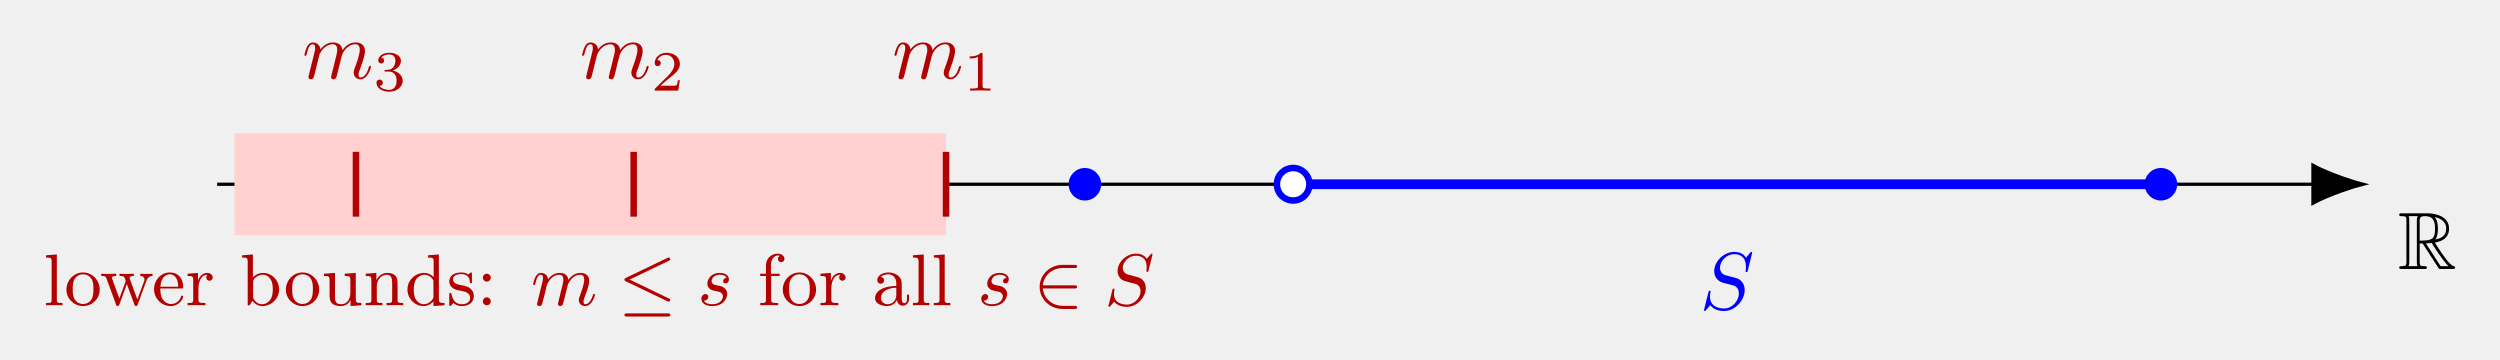
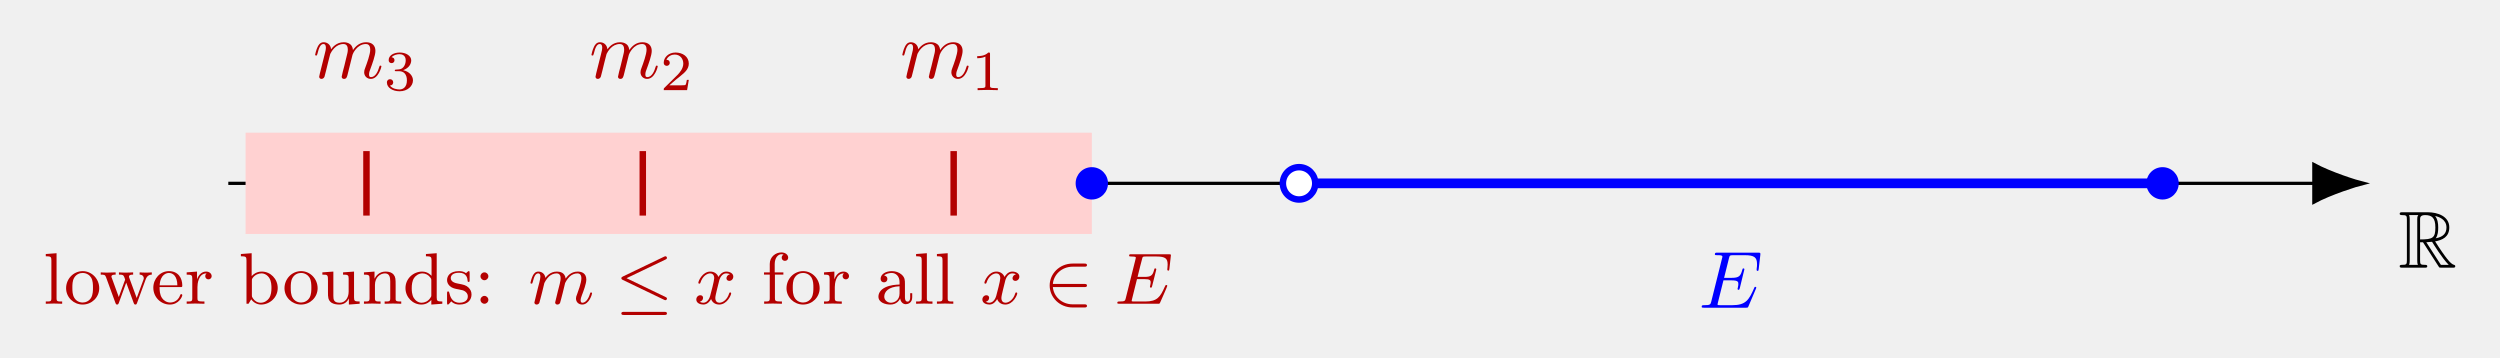
- <svg xmlns="http://www.w3.org/2000/svg" version="1.1" viewBox="0 -44.07 306.249 44.07">
+ <svg xmlns="http://www.w3.org/2000/svg" version="1.1" viewBox="0 -44.07 307.756 44.07">
  <g id="page1">
    <g transform="matrix(1 0 0 -1 0 0)">
-       <path d="M26.598 21.5H283.336" stroke="#000" fill="none" stroke-width=".399" stroke-miterlimit="10" />
-       <path d="M289.398 21.5C288.656 21.68 285.379 22.699 283.336 23.813V19.188C285.379 20.301 288.656 21.32 289.398 21.5Z" />
-       <path d="M289.398 21.5C288.656 21.68 285.379 22.699 283.336 23.813V19.188C285.379 20.301 288.656 21.32 289.398 21.5Z" stroke="#000" fill="none" stroke-width=".399" stroke-miterlimit="10" />
-       <path d="M296.411 14.245H296.769L298.264 11.934C298.363 11.775 298.602 11.386 298.712 11.237C298.781 11.117 298.811 11.117 299.04 11.117H300.415C300.594 11.117 300.744 11.117 300.744 11.296C300.744 11.376 300.684 11.446 300.594 11.466C300.226 11.545 299.738 12.203 299.499 12.522C299.429 12.621 298.931 13.279 298.264 14.355C299.15 14.514 300.007 14.892 300.007 16.078C300.007 17.462 298.542 17.94 297.367 17.94H294.239C294.06 17.94 293.9 17.94 293.9 17.761C293.9 17.592 294.09 17.592 294.169 17.592C294.737 17.592 294.787 17.522 294.787 17.024V12.034C294.787 11.535 294.737 11.466 294.169 11.466C294.09 11.466 293.9 11.466 293.9 11.296C293.9 11.117 294.06 11.117 294.239 11.117H296.969C297.148 11.117 297.297 11.117 297.297 11.296C297.297 11.466 297.128 11.466 297.018 11.466C296.45 11.466 296.411 11.545 296.411 12.034V14.245ZM298.333 14.733C298.612 15.101 298.642 15.63 298.642 16.068C298.642 16.546 298.582 17.074 298.264 17.482C298.672 17.393 299.658 17.084 299.658 16.078C299.658 15.43 299.359 14.922 298.333 14.733ZM296.411 17.054C296.411 17.263 296.411 17.592 297.028 17.592C297.875 17.592 298.293 17.243 298.293 16.068C298.293 14.783 297.984 14.594 296.411 14.594V17.054ZM295.056 11.466C295.136 11.645 295.136 11.924 295.136 12.014V17.044C295.136 17.144 295.136 17.413 295.056 17.592H296.191C296.062 17.432 296.062 17.233 296.062 17.084V12.014C296.062 11.914 296.062 11.645 296.142 11.466H295.056ZM297.178 14.245C297.247 14.255 297.287 14.265 297.367 14.265C297.516 14.265 297.735 14.285 297.885 14.305C298.034 14.065 299.11 12.292 299.937 11.466H298.971L297.178 14.245Z" />
-       <path d="M28.727 15.266V27.734H115.891V15.266Z" fill="#ffd1d1" />
-       <path d="M158.41 21.5H264.711" stroke="#00f" fill="none" stroke-width="1.196" stroke-miterlimit="10" />
-       <path d="M160.402 21.5C160.402 22.602 159.512 23.492 158.41 23.492S156.418 22.602 156.418 21.5S157.309 19.508 158.41 19.508S160.402 20.398 160.402 21.5Z" fill="#fff" />
-       <path d="M160.402 21.5C160.402 22.602 159.512 23.492 158.41 23.492S156.418 22.602 156.418 21.5S157.309 19.508 158.41 19.508S160.402 20.398 160.402 21.5Z" stroke="#00f" fill="none" stroke-width=".797" stroke-miterlimit="10" />
-       <path d="M266.703 21.5C266.703 22.602 265.809 23.492 264.711 23.492C263.609 23.492 262.719 22.602 262.719 21.5S263.609 19.508 264.711 19.508C265.809 19.508 266.703 20.398 266.703 21.5Z" fill="#00f" />
-       <path d="M134.891 21.5C134.891 22.602 134 23.492 132.898 23.492S130.906 22.602 130.906 21.5S131.797 19.508 132.898 19.508S134.891 20.398 134.891 21.5Z" fill="#00f" />
-       <path d="M214.643 13.114C214.643 13.144 214.623 13.214 214.533 13.214C214.484 13.214 214.474 13.204 214.354 13.064L213.876 12.496C213.617 12.965 213.099 13.214 212.451 13.214C211.186 13.214 209.991 12.068 209.991 10.863C209.991 10.056 210.519 9.598 211.027 9.448L212.093 9.169C212.461 9.08 213.009 8.93 213.009 8.114C213.009 7.217 212.192 6.281 211.216 6.281C210.579 6.281 209.473 6.5 209.473 7.735C209.473 7.974 209.523 8.213 209.533 8.273C209.543 8.313 209.553 8.323 209.553 8.343C209.553 8.442 209.483 8.452 209.433 8.452S209.364 8.442 209.334 8.412C209.294 8.373 208.736 6.101 208.736 6.071C208.736 6.012 208.786 5.972 208.846 5.972C208.896 5.972 208.905 5.982 209.025 6.121L209.513 6.689C209.941 6.111 210.619 5.972 211.196 5.972C212.551 5.972 213.726 7.297 213.726 8.532C213.726 9.219 213.388 9.558 213.238 9.697C213.009 9.926 212.86 9.966 211.973 10.195C211.754 10.255 211.396 10.355 211.306 10.375C211.037 10.464 210.698 10.753 210.698 11.281C210.698 12.088 211.495 12.935 212.441 12.935C213.268 12.935 213.876 12.506 213.876 11.391C213.876 11.072 213.836 10.893 213.836 10.833C213.836 10.823 213.836 10.733 213.956 10.733C214.055 10.733 214.065 10.763 214.105 10.933L214.643 13.114Z" fill="#00f" />
-       <path d="M115.891 25.469V17.531" stroke="#b30000" fill="none" stroke-width=".797" stroke-miterlimit="10" />
-       <path d="M110.159 35.055C110.129 34.905 110.069 34.676 110.069 34.626C110.069 34.447 110.208 34.357 110.358 34.357C110.477 34.357 110.657 34.437 110.726 34.636C110.736 34.656 110.856 35.125 110.916 35.374L111.135 36.27C111.194 36.489 111.254 36.708 111.304 36.937C111.344 37.107 111.424 37.396 111.434 37.435C111.583 37.744 112.111 38.651 113.057 38.651C113.505 38.651 113.595 38.282 113.595 37.954C113.595 37.705 113.525 37.425 113.446 37.127L113.167 35.971L112.968 35.214C112.928 35.015 112.838 34.676 112.838 34.626C112.838 34.447 112.978 34.357 113.127 34.357C113.436 34.357 113.496 34.606 113.575 34.925C113.715 35.483 114.083 36.937 114.173 37.326C114.203 37.455 114.731 38.651 115.817 38.651C116.245 38.651 116.354 38.312 116.354 37.954C116.354 37.386 115.936 36.25 115.737 35.722C115.647 35.483 115.607 35.374 115.607 35.174C115.607 34.706 115.956 34.357 116.424 34.357C117.36 34.357 117.729 35.812 117.729 35.891C117.729 35.991 117.639 35.991 117.609 35.991C117.51 35.991 117.51 35.961 117.46 35.812C117.311 35.284 116.992 34.577 116.444 34.577C116.275 34.577 116.205 34.676 116.205 34.905C116.205 35.154 116.295 35.393 116.384 35.613C116.574 36.13 116.992 37.236 116.992 37.804C116.992 38.451 116.594 38.87 115.846 38.87S114.591 38.432 114.223 37.904C114.213 38.033 114.183 38.372 113.904 38.611C113.655 38.82 113.336 38.87 113.087 38.87C112.191 38.87 111.703 38.232 111.533 38.003C111.484 38.571 111.065 38.87 110.617 38.87C110.159 38.87 109.969 38.481 109.88 38.302C109.7 37.954 109.571 37.366 109.571 37.336C109.571 37.236 109.67 37.236 109.69 37.236C109.79 37.236 109.8 37.246 109.86 37.465C110.029 38.173 110.228 38.651 110.587 38.651C110.746 38.651 110.896 38.571 110.896 38.193C110.896 37.983 110.866 37.874 110.736 37.356L110.159 35.055Z" fill="#b30000" />
-       <path d="M120.366 37.409C120.366 37.597 120.352 37.604 120.156 37.604C119.71 37.165 119.075 37.158 118.789 37.158V36.907C118.957 36.907 119.417 36.907 119.801 37.102V33.545C119.801 33.315 119.801 33.224 119.103 33.224H118.838V32.973C118.964 32.98 119.821 33.001 120.08 33.001C120.296 33.001 121.175 32.98 121.328 32.973V33.224H121.063C120.366 33.224 120.366 33.315 120.366 33.545V37.409Z" fill="#b30000" />
-       <path d="M77.625 25.469V17.531" stroke="#b30000" fill="none" stroke-width=".797" stroke-miterlimit="10" />
-       <path d="M71.891 35.055C71.861 34.905 71.801 34.676 71.801 34.626C71.801 34.447 71.94 34.357 72.09 34.357C72.209 34.357 72.389 34.437 72.458 34.636C72.468 34.656 72.588 35.125 72.648 35.374L72.867 36.27C72.927 36.489 72.986 36.708 73.036 36.937C73.076 37.107 73.156 37.396 73.166 37.435C73.315 37.744 73.843 38.651 74.789 38.651C75.237 38.651 75.327 38.282 75.327 37.954C75.327 37.705 75.257 37.425 75.178 37.127L74.899 35.971L74.7 35.214C74.66 35.015 74.57 34.676 74.57 34.626C74.57 34.447 74.71 34.357 74.859 34.357C75.168 34.357 75.228 34.606 75.307 34.925C75.447 35.483 75.815 36.937 75.905 37.326C75.935 37.455 76.463 38.651 77.549 38.651C77.977 38.651 78.087 38.312 78.087 37.954C78.087 37.386 77.668 36.25 77.469 35.722C77.379 35.483 77.339 35.374 77.339 35.174C77.339 34.706 77.688 34.357 78.156 34.357C79.092 34.357 79.461 35.812 79.461 35.891C79.461 35.991 79.372 35.991 79.342 35.991C79.242 35.991 79.242 35.961 79.192 35.812C79.043 35.284 78.724 34.577 78.176 34.577C78.007 34.577 77.937 34.676 77.937 34.905C77.937 35.154 78.027 35.393 78.117 35.613C78.306 36.13 78.724 37.236 78.724 37.804C78.724 38.451 78.326 38.87 77.578 38.87S76.323 38.432 75.955 37.904C75.945 38.033 75.915 38.372 75.636 38.611C75.387 38.82 75.068 38.87 74.819 38.87C73.923 38.87 73.435 38.232 73.265 38.003C73.216 38.571 72.797 38.87 72.349 38.87C71.891 38.87 71.701 38.481 71.612 38.302C71.432 37.954 71.303 37.366 71.303 37.336C71.303 37.236 71.402 37.236 71.422 37.236C71.522 37.236 71.532 37.246 71.592 37.465C71.761 38.173 71.96 38.651 72.319 38.651C72.478 38.651 72.628 38.571 72.628 38.193C72.628 37.983 72.598 37.874 72.468 37.356L71.891 35.055Z" fill="#b30000" />
-       <path d="M83.284 34.242H83.047C83.026 34.089 82.957 33.677 82.866 33.608C82.81 33.566 82.273 33.566 82.175 33.566H80.892C81.624 34.215 81.869 34.41 82.287 34.738C82.803 35.149 83.284 35.582 83.284 36.244C83.284 37.088 82.545 37.604 81.652 37.604C80.787 37.604 80.201 36.998 80.201 36.356C80.201 36 80.501 35.965 80.571 35.965C80.739 35.965 80.941 36.084 80.941 36.335C80.941 36.46 80.892 36.705 80.529 36.705C80.745 37.2 81.22 37.353 81.548 37.353C82.245 37.353 82.608 36.809 82.608 36.244C82.608 35.637 82.175 35.156 81.952 34.905L80.271 33.245C80.201 33.182 80.201 33.168 80.201 32.973H83.075L83.284 34.242Z" fill="#b30000" />
-       <path d="M43.605 25.469V17.531" stroke="#b30000" fill="none" stroke-width=".797" stroke-miterlimit="10" />
-       <path d="M37.876 35.055C37.846 34.905 37.786 34.676 37.786 34.626C37.786 34.447 37.925 34.357 38.075 34.357C38.194 34.357 38.374 34.437 38.443 34.636C38.453 34.656 38.573 35.125 38.633 35.374L38.852 36.27C38.912 36.489 38.971 36.708 39.021 36.937C39.061 37.107 39.141 37.396 39.151 37.435C39.3 37.744 39.828 38.651 40.774 38.651C41.222 38.651 41.312 38.282 41.312 37.954C41.312 37.705 41.242 37.425 41.163 37.127L40.884 35.971L40.685 35.214C40.645 35.015 40.555 34.676 40.555 34.626C40.555 34.447 40.695 34.357 40.844 34.357C41.153 34.357 41.213 34.606 41.292 34.925C41.432 35.483 41.8 36.937 41.89 37.326C41.92 37.455 42.448 38.651 43.534 38.651C43.962 38.651 44.072 38.312 44.072 37.954C44.072 37.386 43.653 36.25 43.454 35.722C43.364 35.483 43.324 35.374 43.324 35.174C43.324 34.706 43.673 34.357 44.141 34.357C45.077 34.357 45.446 35.812 45.446 35.891C45.446 35.991 45.357 35.991 45.327 35.991C45.227 35.991 45.227 35.961 45.177 35.812C45.028 35.284 44.709 34.577 44.161 34.577C43.992 34.577 43.922 34.676 43.922 34.905C43.922 35.154 44.012 35.393 44.102 35.613C44.291 36.13 44.709 37.236 44.709 37.804C44.709 38.451 44.311 38.87 43.563 38.87S42.308 38.432 41.94 37.904C41.93 38.033 41.9 38.372 41.621 38.611C41.372 38.82 41.053 38.87 40.804 38.87C39.908 38.87 39.42 38.232 39.25 38.003C39.201 38.571 38.782 38.87 38.334 38.87C37.876 38.87 37.686 38.481 37.597 38.302C37.417 37.954 37.288 37.366 37.288 37.336C37.288 37.236 37.387 37.236 37.407 37.236C37.507 37.236 37.517 37.246 37.577 37.465C37.746 38.173 37.945 38.651 38.304 38.651C38.463 38.651 38.613 38.571 38.613 38.193C38.613 37.983 38.583 37.874 38.453 37.356L37.876 35.055Z" fill="#b30000" />
-       <path d="M47.65 35.303C48.194 35.303 48.585 34.926 48.585 34.18C48.585 33.315 48.083 33.057 47.678 33.057C47.399 33.057 46.785 33.133 46.492 33.545C46.82 33.559 46.897 33.789 46.897 33.935C46.897 34.159 46.729 34.319 46.513 34.319C46.318 34.319 46.123 34.2 46.123 33.915C46.123 33.259 46.848 32.834 47.692 32.834C48.662 32.834 49.331 33.482 49.331 34.18C49.331 34.724 48.885 35.268 48.118 35.428C48.85 35.693 49.115 36.216 49.115 36.642C49.115 37.193 48.48 37.604 47.706 37.604S46.339 37.228 46.339 36.67C46.339 36.433 46.492 36.3 46.702 36.3C46.918 36.3 47.057 36.46 47.057 36.656C47.057 36.858 46.918 37.005 46.702 37.019C46.946 37.325 47.427 37.402 47.685 37.402C47.999 37.402 48.439 37.249 48.439 36.642C48.439 36.349 48.341 36.028 48.159 35.812C47.929 35.547 47.734 35.533 47.385 35.512C47.211 35.498 47.197 35.498 47.162 35.491C47.148 35.491 47.092 35.477 47.092 35.4C47.092 35.303 47.155 35.303 47.274 35.303H47.65Z" fill="#b30000" />
+       <path d="M28.105 21.5H284.84" stroke="#000" fill="none" stroke-width=".399" stroke-miterlimit="10" />
+       <path d="M290.906 21.5C290.16 21.68 286.887 22.699 284.84 23.813V19.188C286.887 20.301 290.16 21.32 290.906 21.5Z" />
+       <path d="M290.906 21.5C290.16 21.68 286.887 22.699 284.84 23.813V19.188C286.887 20.301 290.16 21.32 290.906 21.5Z" stroke="#000" fill="none" stroke-width=".399" stroke-miterlimit="10" />
+       <path d="M297.918 14.245H298.276L299.77 11.934C299.87 11.775 300.109 11.386 300.219 11.237C300.288 11.117 300.318 11.117 300.547 11.117H301.922C302.101 11.117 302.251 11.117 302.251 11.296C302.251 11.376 302.191 11.446 302.101 11.466C301.733 11.545 301.245 12.203 301.005 12.522C300.936 12.621 300.438 13.279 299.77 14.355C300.657 14.514 301.514 14.892 301.514 16.078C301.514 17.462 300.049 17.94 298.874 17.94H295.746C295.567 17.94 295.407 17.94 295.407 17.761C295.407 17.592 295.597 17.592 295.676 17.592C296.244 17.592 296.294 17.522 296.294 17.024V12.034C296.294 11.535 296.244 11.466 295.676 11.466C295.597 11.466 295.407 11.466 295.407 11.296C295.407 11.117 295.567 11.117 295.746 11.117H298.475C298.655 11.117 298.804 11.117 298.804 11.296C298.804 11.466 298.635 11.466 298.525 11.466C297.957 11.466 297.918 11.545 297.918 12.034V14.245ZM299.84 14.733C300.119 15.101 300.149 15.63 300.149 16.068C300.149 16.546 300.089 17.074 299.77 17.482C300.179 17.393 301.165 17.084 301.165 16.078C301.165 15.43 300.866 14.922 299.84 14.733ZM297.918 17.054C297.918 17.263 297.918 17.592 298.535 17.592C299.382 17.592 299.8 17.243 299.8 16.068C299.8 14.783 299.491 14.594 297.918 14.594V17.054ZM296.563 11.466C296.643 11.645 296.643 11.924 296.643 12.014V17.044C296.643 17.144 296.643 17.413 296.563 17.592H297.698C297.569 17.432 297.569 17.233 297.569 17.084V12.014C297.569 11.914 297.569 11.645 297.649 11.466H296.563ZM298.685 14.245C298.754 14.255 298.794 14.265 298.874 14.265C299.023 14.265 299.242 14.285 299.392 14.305C299.541 14.065 300.617 12.292 301.444 11.466H300.478L298.685 14.245Z" />
+       <path d="M30.23 15.266V27.734H134.406V15.266Z" fill="#ffd1d1" />
+       <path d="M159.918 21.5H266.215" stroke="#00f" fill="none" stroke-width="1.196" stroke-miterlimit="10" />
+       <path d="M161.91 21.5C161.91 22.602 161.02 23.492 159.918 23.492S157.926 22.602 157.926 21.5S158.816 19.508 159.918 19.508S161.91 20.398 161.91 21.5Z" fill="#fff" />
+       <path d="M161.91 21.5C161.91 22.602 161.02 23.492 159.918 23.492S157.926 22.602 157.926 21.5S158.816 19.508 159.918 19.508S161.91 20.398 161.91 21.5Z" stroke="#00f" fill="none" stroke-width=".797" stroke-miterlimit="10" />
+       <path d="M268.207 21.5C268.207 22.602 267.316 23.492 266.215 23.492C265.117 23.492 264.223 22.602 264.223 21.5S265.117 19.508 266.215 19.508C267.316 19.508 268.207 20.398 268.207 21.5Z" fill="#00f" />
+       <path d="M136.398 21.5C136.398 22.602 135.504 23.492 134.406 23.492C133.305 23.492 132.414 22.602 132.414 21.5S133.305 19.508 134.406 19.508C135.504 19.508 136.398 20.398 136.398 21.5Z" fill="#00f" />
+       <path d="M216.154 8.512C216.174 8.562 216.204 8.632 216.204 8.651C216.204 8.661 216.204 8.761 216.085 8.761C215.995 8.761 215.975 8.701 215.955 8.641C215.308 7.167 214.939 6.5 213.236 6.5H211.782C211.642 6.5 211.622 6.5 211.562 6.51C211.463 6.52 211.433 6.53 211.433 6.609C211.433 6.639 211.433 6.659 211.483 6.839L212.16 9.558H213.146C213.993 9.558 213.993 9.349 213.993 9.1C213.993 9.03 213.993 8.91 213.923 8.612C213.903 8.562 213.893 8.532 213.893 8.502C213.893 8.452 213.933 8.393 214.023 8.393C214.103 8.393 214.132 8.442 214.172 8.592L214.74 10.923C214.74 10.982 214.69 11.032 214.62 11.032C214.531 11.032 214.511 10.972 214.481 10.853C214.272 10.096 214.093 9.867 213.176 9.867H212.24L212.837 12.267C212.927 12.616 212.937 12.656 213.375 12.656H214.78C215.995 12.656 216.294 12.367 216.294 11.55C216.294 11.311 216.294 11.291 216.254 11.022C216.254 10.963 216.244 10.893 216.244 10.843S216.274 10.724 216.364 10.724C216.473 10.724 216.483 10.783 216.503 10.972L216.702 12.696C216.732 12.965 216.683 12.965 216.434 12.965H211.403C211.204 12.965 211.104 12.965 211.104 12.765C211.104 12.656 211.194 12.656 211.383 12.656C211.752 12.656 212.031 12.656 212.031 12.477C212.031 12.437 212.031 12.417 211.981 12.238L210.666 6.968C210.566 6.579 210.546 6.5 209.759 6.5C209.59 6.5 209.48 6.5 209.48 6.311C209.48 6.191 209.57 6.191 209.759 6.191H214.929C215.159 6.191 215.168 6.201 215.238 6.36L216.154 8.512Z" fill="#00f" />
+       <path d="M117.398 25.469V17.531" stroke="#b30000" fill="none" stroke-width=".797" stroke-miterlimit="10" />
+       <path d="M111.666 35.055C111.636 34.905 111.576 34.676 111.576 34.626C111.576 34.447 111.715 34.357 111.865 34.357C111.984 34.357 112.164 34.437 112.233 34.636C112.243 34.656 112.363 35.125 112.423 35.374L112.642 36.27C112.702 36.489 112.761 36.708 112.811 36.937C112.851 37.107 112.931 37.396 112.941 37.435C113.09 37.744 113.618 38.651 114.564 38.651C115.012 38.651 115.102 38.282 115.102 37.954C115.102 37.705 115.032 37.425 114.953 37.127L114.674 35.971L114.475 35.214C114.435 35.015 114.345 34.676 114.345 34.626C114.345 34.447 114.485 34.357 114.634 34.357C114.943 34.357 115.003 34.606 115.082 34.925C115.222 35.483 115.59 36.937 115.68 37.326C115.71 37.455 116.238 38.651 117.324 38.651C117.752 38.651 117.862 38.312 117.862 37.954C117.862 37.386 117.443 36.25 117.244 35.722C117.154 35.483 117.114 35.374 117.114 35.174C117.114 34.706 117.463 34.357 117.931 34.357C118.867 34.357 119.236 35.812 119.236 35.891C119.236 35.991 119.147 35.991 119.117 35.991C119.017 35.991 119.017 35.961 118.967 35.812C118.818 35.284 118.499 34.577 117.951 34.577C117.782 34.577 117.712 34.676 117.712 34.905C117.712 35.154 117.802 35.393 117.892 35.613C118.081 36.13 118.499 37.236 118.499 37.804C118.499 38.451 118.101 38.87 117.353 38.87S116.098 38.432 115.73 37.904C115.72 38.033 115.69 38.372 115.411 38.611C115.162 38.82 114.843 38.87 114.594 38.87C113.698 38.87 113.21 38.232 113.04 38.003C112.991 38.571 112.572 38.87 112.124 38.87C111.666 38.87 111.476 38.481 111.387 38.302C111.207 37.954 111.078 37.366 111.078 37.336C111.078 37.236 111.177 37.236 111.197 37.236C111.297 37.236 111.307 37.246 111.367 37.465C111.536 38.173 111.735 38.651 112.094 38.651C112.253 38.651 112.403 38.571 112.403 38.193C112.403 37.983 112.373 37.874 112.243 37.356L111.666 35.055Z" fill="#b30000" />
+       <path d="M121.873 37.409C121.873 37.597 121.859 37.604 121.663 37.604C121.217 37.165 120.582 37.158 120.296 37.158V36.907C120.464 36.907 120.924 36.907 121.308 37.102V33.545C121.308 33.315 121.308 33.224 120.61 33.224H120.345V32.973C120.471 32.98 121.328 33.001 121.587 33.001C121.803 33.001 122.682 32.98 122.835 32.973V33.224H122.57C121.873 33.224 121.873 33.315 121.873 33.545V37.409Z" fill="#b30000" />
+       <path d="M79.129 25.469V17.531" stroke="#b30000" fill="none" stroke-width=".797" stroke-miterlimit="10" />
+       <path d="M73.398 35.055C73.368 34.905 73.308 34.676 73.308 34.626C73.308 34.447 73.447 34.357 73.597 34.357C73.716 34.357 73.896 34.437 73.965 34.636C73.975 34.656 74.095 35.125 74.155 35.374L74.374 36.27C74.433 36.489 74.493 36.708 74.543 36.937C74.583 37.107 74.663 37.396 74.673 37.435C74.822 37.744 75.35 38.651 76.296 38.651C76.744 38.651 76.834 38.282 76.834 37.954C76.834 37.705 76.764 37.425 76.685 37.127L76.406 35.971L76.207 35.214C76.167 35.015 76.077 34.676 76.077 34.626C76.077 34.447 76.217 34.357 76.366 34.357C76.675 34.357 76.735 34.606 76.814 34.925C76.954 35.483 77.322 36.937 77.412 37.326C77.442 37.455 77.97 38.651 79.056 38.651C79.484 38.651 79.593 38.312 79.593 37.954C79.593 37.386 79.175 36.25 78.976 35.722C78.886 35.483 78.846 35.374 78.846 35.174C78.846 34.706 79.195 34.357 79.663 34.357C80.599 34.357 80.968 35.812 80.968 35.891C80.968 35.991 80.878 35.991 80.848 35.991C80.749 35.991 80.749 35.961 80.699 35.812C80.55 35.284 80.231 34.577 79.683 34.577C79.514 34.577 79.444 34.676 79.444 34.905C79.444 35.154 79.534 35.393 79.623 35.613C79.813 36.13 80.231 37.236 80.231 37.804C80.231 38.451 79.833 38.87 79.085 38.87S77.83 38.432 77.462 37.904C77.452 38.033 77.422 38.372 77.143 38.611C76.894 38.82 76.575 38.87 76.326 38.87C75.43 38.87 74.942 38.232 74.772 38.003C74.723 38.571 74.304 38.87 73.856 38.87C73.398 38.87 73.208 38.481 73.119 38.302C72.939 37.954 72.81 37.366 72.81 37.336C72.81 37.236 72.909 37.236 72.929 37.236C73.029 37.236 73.039 37.246 73.099 37.465C73.268 38.173 73.467 38.651 73.826 38.651C73.985 38.651 74.135 38.571 74.135 38.193C74.135 37.983 74.105 37.874 73.975 37.356L73.398 35.055Z" fill="#b30000" />
+       <path d="M84.792 34.242H84.554C84.533 34.089 84.464 33.677 84.373 33.608C84.317 33.566 83.78 33.566 83.682 33.566H82.399C83.131 34.215 83.376 34.41 83.794 34.738C84.31 35.149 84.792 35.582 84.792 36.244C84.792 37.088 84.052 37.604 83.159 37.604C82.294 37.604 81.708 36.998 81.708 36.356C81.708 36 82.008 35.965 82.078 35.965C82.246 35.965 82.448 36.084 82.448 36.335C82.448 36.46 82.399 36.705 82.036 36.705C82.252 37.2 82.727 37.353 83.055 37.353C83.752 37.353 84.115 36.809 84.115 36.244C84.115 35.637 83.682 35.156 83.459 34.905L81.778 33.245C81.708 33.182 81.708 33.168 81.708 32.973H84.582L84.792 34.242Z" fill="#b30000" />
+       <path d="M45.113 25.469V17.531" stroke="#b30000" fill="none" stroke-width=".797" stroke-miterlimit="10" />
+       <path d="M39.382 35.055C39.352 34.905 39.292 34.676 39.292 34.626C39.292 34.447 39.431 34.357 39.581 34.357C39.7 34.357 39.88 34.437 39.949 34.636C39.959 34.656 40.079 35.125 40.139 35.374L40.358 36.27C40.417 36.489 40.477 36.708 40.527 36.937C40.567 37.107 40.647 37.396 40.657 37.435C40.806 37.744 41.334 38.651 42.28 38.651C42.728 38.651 42.818 38.282 42.818 37.954C42.818 37.705 42.748 37.425 42.669 37.127L42.39 35.971L42.191 35.214C42.151 35.015 42.061 34.676 42.061 34.626C42.061 34.447 42.201 34.357 42.35 34.357C42.659 34.357 42.719 34.606 42.798 34.925C42.938 35.483 43.306 36.937 43.396 37.326C43.426 37.455 43.954 38.651 45.04 38.651C45.468 38.651 45.577 38.312 45.577 37.954C45.577 37.386 45.159 36.25 44.96 35.722C44.87 35.483 44.83 35.374 44.83 35.174C44.83 34.706 45.179 34.357 45.647 34.357C46.583 34.357 46.952 35.812 46.952 35.891C46.952 35.991 46.862 35.991 46.832 35.991C46.733 35.991 46.733 35.961 46.683 35.812C46.534 35.284 46.215 34.577 45.667 34.577C45.498 34.577 45.428 34.676 45.428 34.905C45.428 35.154 45.518 35.393 45.607 35.613C45.797 36.13 46.215 37.236 46.215 37.804C46.215 38.451 45.817 38.87 45.069 38.87S43.814 38.432 43.446 37.904C43.436 38.033 43.406 38.372 43.127 38.611C42.878 38.82 42.559 38.87 42.31 38.87C41.414 38.87 40.926 38.232 40.756 38.003C40.707 38.571 40.288 38.87 39.84 38.87C39.382 38.87 39.192 38.481 39.103 38.302C38.923 37.954 38.794 37.366 38.794 37.336C38.794 37.236 38.893 37.236 38.913 37.236C39.013 37.236 39.023 37.246 39.083 37.465C39.252 38.173 39.451 38.651 39.81 38.651C39.969 38.651 40.119 38.571 40.119 38.193C40.119 37.983 40.089 37.874 39.959 37.356L39.382 35.055Z" fill="#b30000" />
+       <path d="M49.157 35.303C49.701 35.303 50.092 34.926 50.092 34.18C50.092 33.315 49.59 33.057 49.185 33.057C48.906 33.057 48.292 33.133 47.999 33.545C48.327 33.559 48.404 33.789 48.404 33.935C48.404 34.159 48.236 34.319 48.02 34.319C47.825 34.319 47.63 34.2 47.63 33.915C47.63 33.259 48.355 32.834 49.199 32.834C50.169 32.834 50.838 33.482 50.838 34.18C50.838 34.724 50.392 35.268 49.625 35.428C50.357 35.693 50.622 36.216 50.622 36.642C50.622 37.193 49.987 37.604 49.213 37.604S47.846 37.228 47.846 36.67C47.846 36.433 47.999 36.3 48.209 36.3C48.425 36.3 48.564 36.46 48.564 36.656C48.564 36.858 48.425 37.005 48.209 37.019C48.453 37.325 48.934 37.402 49.192 37.402C49.506 37.402 49.946 37.249 49.946 36.642C49.946 36.349 49.848 36.028 49.666 35.812C49.436 35.547 49.241 35.533 48.892 35.512C48.718 35.498 48.704 35.498 48.669 35.491C48.655 35.491 48.599 35.477 48.599 35.4C48.599 35.303 48.662 35.303 48.781 35.303H49.157Z" fill="#b30000" />
      <path d="M7.653 6.677V6.955C7.061 6.955 6.962 6.955 6.962 7.367V12.899L5.636 12.8V12.522C6.245 12.522 6.326 12.459 6.326 12.02V7.367C6.326 6.955 6.227 6.955 5.636 6.955V6.677C6.057 6.695 6.227 6.704 6.64 6.704C7.061 6.704 7.214 6.695 7.653 6.677ZM12.216 8.586C12.216 9.761 11.284 10.693 10.181 10.693C9.043 10.693 8.137 9.734 8.137 8.586C8.137 7.466 9.07 6.578 10.172 6.578C11.311 6.578 12.216 7.484 12.216 8.586ZM11.445 8.667C11.445 8.335 11.445 7.815 11.221 7.421C10.97 7.009 10.558 6.829 10.181 6.829C9.733 6.829 9.356 7.054 9.15 7.403C8.917 7.78 8.908 8.255 8.908 8.667C8.908 8.999 8.908 9.51 9.132 9.877C9.401 10.334 9.85 10.469 10.172 10.469C10.683 10.469 11.051 10.182 11.23 9.877C11.436 9.501 11.445 9.044 11.445 8.667Z" fill="#b30000" />
      <path d="M18.685 10.263V10.541C18.326 10.514 18.308 10.514 18.012 10.514C17.672 10.514 17.546 10.514 17.188 10.541V10.263C17.573 10.254 17.699 10.012 17.699 9.833C17.699 9.743 17.681 9.689 17.654 9.626L16.829 7.385L15.924 9.842C15.879 9.958 15.879 9.985 15.879 10.012C15.879 10.245 16.157 10.263 16.39 10.263V10.541C15.977 10.514 15.61 10.514 15.466 10.514C15.188 10.514 14.928 10.514 14.642 10.541V10.263C14.928 10.263 15.108 10.254 15.206 10.129C15.287 10.03 15.404 9.671 15.404 9.644L15.359 9.519L14.623 7.502L13.772 9.833C13.718 9.967 13.718 9.985 13.718 10.021C13.718 10.263 14.068 10.263 14.238 10.263V10.541L13.261 10.514C12.965 10.514 12.705 10.514 12.4 10.541V10.263C12.831 10.263 12.947 10.245 13.055 9.94L14.211 6.776C14.256 6.668 14.283 6.578 14.417 6.578S14.588 6.677 14.623 6.767L15.538 9.277L16.461 6.767C16.497 6.677 16.533 6.578 16.668 6.578S16.829 6.668 16.865 6.758L17.932 9.671C18.129 10.218 18.496 10.254 18.685 10.263Z" fill="#b30000" />
      <path d="M22.441 7.744C22.441 7.807 22.396 7.86 22.316 7.86C22.226 7.86 22.199 7.798 22.19 7.762C21.885 6.847 21.088 6.829 20.953 6.829C20.523 6.829 20.155 7.071 19.949 7.376C19.653 7.815 19.644 8.354 19.644 8.73H22.199C22.396 8.73 22.441 8.73 22.441 8.918C22.441 9.842 21.939 10.693 20.792 10.693C19.716 10.693 18.873 9.761 18.873 8.649C18.873 7.475 19.815 6.578 20.908 6.578S22.441 7.538 22.441 7.744ZM21.832 8.945H19.653C19.734 10.326 20.541 10.469 20.792 10.469C21.285 10.469 21.823 10.093 21.832 8.945ZM26.055 10.084C26.055 10.37 25.786 10.639 25.382 10.639C24.845 10.639 24.468 10.263 24.262 9.707H24.253V10.639L22.98 10.541V10.263C23.589 10.263 23.67 10.2 23.67 9.761V7.367C23.67 6.955 23.571 6.955 22.98 6.955V6.677C23.455 6.695 23.571 6.704 24.029 6.704L25.167 6.677V6.955H24.988C24.333 6.955 24.306 7.054 24.306 7.385V8.73C24.306 9.098 24.405 10.415 25.427 10.415V10.406C25.409 10.397 25.266 10.29 25.266 10.074C25.266 9.833 25.454 9.68 25.66 9.68C25.849 9.68 26.055 9.815 26.055 10.084Z" fill="#b30000" />
      <path d="M34.189 8.613C34.189 9.734 33.302 10.639 32.226 10.639C31.616 10.639 31.195 10.326 30.98 10.084V12.899L29.653 12.8V12.522C30.262 12.522 30.343 12.459 30.343 12.02V6.677H30.594L30.926 7.224C31.204 6.829 31.652 6.578 32.136 6.578C33.203 6.578 34.189 7.439 34.189 8.613ZM33.418 8.622C33.418 8.201 33.364 7.726 33.131 7.367C32.934 7.08 32.567 6.803 32.092 6.803C31.688 6.803 31.347 7.018 31.132 7.349C31.007 7.538 31.007 7.547 31.007 7.717V9.537C31.007 9.707 31.007 9.716 31.105 9.859C31.41 10.272 31.849 10.415 32.19 10.415C32.576 10.415 32.934 10.2 33.167 9.824C33.4 9.438 33.418 8.909 33.418 8.622Z" fill="#b30000" />
      <path d="M39.1 8.586C39.1 9.761 38.168 10.693 37.065 10.693C35.927 10.693 35.021 9.734 35.021 8.586C35.021 7.466 35.954 6.578 37.056 6.578C38.195 6.578 39.1 7.484 39.1 8.586ZM38.329 8.667C38.329 8.335 38.329 7.815 38.105 7.421C37.854 7.009 37.442 6.829 37.065 6.829C36.617 6.829 36.24 7.054 36.034 7.403C35.801 7.78 35.792 8.255 35.792 8.667C35.792 8.999 35.792 9.51 36.016 9.877C36.285 10.334 36.734 10.469 37.056 10.469C37.567 10.469 37.935 10.182 38.114 9.877C38.32 9.501 38.329 9.044 38.329 8.667ZM44.274 6.677V6.955C43.664 6.955 43.583 7.018 43.583 7.457V10.639L42.23 10.541V10.263C42.839 10.263 42.92 10.2 42.92 9.761V8.174C42.92 7.376 42.472 6.803 41.826 6.803C41.082 6.803 41.037 7.188 41.037 7.672V10.639L39.684 10.541V10.263C40.374 10.263 40.374 10.236 40.374 9.438V8.094C40.374 7.511 40.374 7.134 40.787 6.82C41.047 6.641 41.414 6.578 41.772 6.578C42.239 6.578 42.678 6.784 42.938 7.322H42.947V6.578L44.274 6.677ZM49.394 6.677V6.955C48.936 6.955 48.712 6.955 48.703 7.233V8.954C48.703 9.698 48.703 9.958 48.452 10.272C48.246 10.523 47.905 10.639 47.457 10.639C46.624 10.639 46.238 10.021 46.112 9.77H46.104V10.639L44.804 10.541V10.263C45.413 10.263 45.494 10.2 45.494 9.761V7.367C45.494 6.955 45.395 6.955 44.804 6.955V6.677C45.225 6.695 45.395 6.704 45.825 6.704S46.372 6.695 46.848 6.677V6.955C46.256 6.955 46.157 6.955 46.157 7.367V8.999C46.157 9.949 46.829 10.415 47.394 10.415C47.923 10.415 48.04 9.976 48.04 9.438V7.367C48.04 6.955 47.941 6.955 47.349 6.955V6.677C47.771 6.695 47.941 6.704 48.372 6.704S48.919 6.695 49.394 6.677ZM54.45 6.677V6.955C53.841 6.955 53.76 7.018 53.76 7.457V12.899L52.434 12.8V12.522C53.043 12.522 53.124 12.459 53.124 12.02V10.11C53.079 10.164 52.675 10.639 51.976 10.639C50.874 10.639 49.914 9.761 49.914 8.604C49.914 7.484 50.811 6.578 51.878 6.578C52.532 6.578 52.935 6.964 53.097 7.152V6.578L54.45 6.677ZM53.097 7.753C53.097 7.591 53.097 7.564 52.962 7.376C52.685 6.973 52.272 6.803 51.914 6.803C51.528 6.803 51.17 7.018 50.936 7.394C50.703 7.78 50.685 8.309 50.685 8.595C50.685 9.017 50.739 9.492 50.972 9.85C51.17 10.137 51.537 10.415 52.012 10.415C52.389 10.415 52.747 10.227 52.989 9.886C53.097 9.743 53.097 9.734 53.097 9.564V7.753ZM58.046 7.824C58.046 8.228 57.867 8.47 57.67 8.676C57.365 8.972 57.042 9.035 56.379 9.16C56.146 9.205 55.491 9.322 55.491 9.833C55.491 10.119 55.697 10.496 56.513 10.496C57.481 10.496 57.544 9.752 57.562 9.528C57.571 9.42 57.571 9.366 57.688 9.366C57.813 9.366 57.813 9.429 57.813 9.599V10.46C57.813 10.613 57.813 10.693 57.706 10.693C57.661 10.693 57.643 10.693 57.526 10.586C57.508 10.568 57.428 10.487 57.374 10.442C57.096 10.639 56.818 10.693 56.513 10.693C55.33 10.693 55.034 10.039 55.034 9.582C55.034 9.295 55.16 9.062 55.366 8.864C55.671 8.586 56.011 8.524 56.468 8.443C56.926 8.354 57.078 8.326 57.275 8.174C57.365 8.102 57.589 7.932 57.589 7.591C57.589 6.803 56.684 6.803 56.558 6.803C55.644 6.803 55.411 7.564 55.303 8.049C55.276 8.138 55.267 8.192 55.16 8.192C55.034 8.192 55.034 8.12 55.034 7.959V6.811C55.034 6.659 55.034 6.578 55.142 6.578C55.196 6.578 55.204 6.587 55.366 6.758C55.402 6.811 55.5 6.928 55.545 6.973C55.921 6.605 56.334 6.578 56.558 6.578C57.661 6.578 58.046 7.224 58.046 7.824ZM60.118 10.057C60.118 10.326 59.902 10.541 59.634 10.541S59.149 10.326 59.149 10.057C59.149 9.797 59.365 9.573 59.634 9.573S60.118 9.797 60.118 10.057ZM60.118 7.161C60.118 7.421 59.902 7.645 59.634 7.645S59.149 7.421 59.149 7.161C59.149 6.892 59.365 6.677 59.634 6.677S60.118 6.892 60.118 7.161Z" fill="#b30000" />
      <path d="M66.735 8.084C66.834 8.506 67.004 9.16 67.013 9.232C67.031 9.286 67.255 9.716 67.578 10.03C67.838 10.272 68.179 10.415 68.528 10.415C69.012 10.415 69.012 9.94 69.012 9.788C69.012 9.68 69.012 9.555 68.905 9.115L68.698 8.318C68.412 7.161 68.34 6.883 68.34 6.838C68.34 6.722 68.421 6.578 68.618 6.578C68.743 6.578 68.878 6.659 68.941 6.767C68.968 6.82 69.039 7.107 69.084 7.287L69.29 8.084C69.389 8.506 69.559 9.16 69.568 9.232C69.586 9.286 69.81 9.716 70.133 10.03C70.393 10.272 70.733 10.415 71.083 10.415C71.567 10.415 71.567 9.94 71.567 9.788C71.567 9.241 71.146 8.147 71.048 7.869C70.94 7.591 70.904 7.502 70.904 7.331C70.904 6.847 71.272 6.578 71.675 6.578C72.536 6.578 72.885 7.86 72.885 7.959C72.885 8.004 72.858 8.067 72.768 8.067C72.67 8.067 72.661 8.022 72.625 7.905C72.401 7.143 72.024 6.803 71.702 6.803C71.639 6.803 71.478 6.803 71.478 7.089C71.478 7.314 71.567 7.547 71.639 7.744C71.818 8.201 72.177 9.151 72.177 9.653C72.177 10.451 71.585 10.639 71.11 10.639C70.258 10.639 69.792 10.003 69.631 9.779C69.541 10.523 68.932 10.639 68.555 10.639C67.722 10.639 67.282 10.048 67.139 9.859C67.085 10.344 66.718 10.639 66.269 10.639C65.893 10.639 65.704 10.361 65.579 10.119C65.427 9.806 65.301 9.295 65.301 9.259C65.301 9.178 65.364 9.151 65.427 9.151C65.525 9.151 65.543 9.196 65.588 9.375C65.758 10.084 65.946 10.415 66.251 10.415C66.52 10.415 66.52 10.129 66.52 9.994C66.52 9.806 66.448 9.528 66.395 9.295C66.332 9.062 66.242 8.676 66.206 8.569L65.848 7.098C65.785 6.883 65.785 6.865 65.785 6.838C65.785 6.722 65.866 6.578 66.063 6.578C66.188 6.578 66.323 6.659 66.386 6.767C66.413 6.82 66.484 7.107 66.529 7.287L66.735 8.084Z" fill="#b30000" />
      <path d="M81.924 12.119C82.004 12.154 82.103 12.208 82.103 12.325S82.013 12.522 81.915 12.522C81.897 12.522 81.852 12.522 81.744 12.468L76.67 10.03C76.545 9.967 76.491 9.922 76.491 9.815C76.491 9.698 76.59 9.644 76.67 9.609L81.727 7.179C81.852 7.116 81.888 7.116 81.906 7.116C82.049 7.116 82.103 7.242 82.103 7.304C82.103 7.421 82.031 7.457 81.942 7.502L77.127 9.824L81.924 12.119ZM81.771 5.296C81.924 5.296 82.103 5.296 82.103 5.485C82.103 5.682 81.906 5.682 81.771 5.682H76.823C76.688 5.682 76.491 5.682 76.491 5.485C76.491 5.296 76.67 5.296 76.823 5.296H81.771Z" fill="#b30000" />
-       <path d="M89.006 10.03C88.62 9.994 88.585 9.689 88.585 9.626C88.585 9.474 88.701 9.358 88.872 9.358C89.123 9.358 89.293 9.564 89.293 9.859C89.293 10.308 88.854 10.639 88.19 10.639C86.989 10.639 86.648 9.743 86.648 9.33C86.648 8.99 86.819 8.811 86.935 8.703C87.114 8.533 87.356 8.479 87.679 8.416C88.083 8.335 88.172 8.318 88.334 8.201C88.477 8.094 88.558 7.95 88.558 7.762C88.558 7.529 88.343 6.803 87.258 6.803C87.052 6.803 86.424 6.829 86.227 7.242C86.675 7.242 86.765 7.6 86.765 7.726C86.765 7.995 86.523 8.049 86.424 8.049C86.263 8.049 85.922 7.923 85.922 7.457C85.922 6.901 86.487 6.578 87.249 6.578C88.755 6.578 89.087 7.681 89.087 8.067C89.087 8.407 88.899 8.622 88.791 8.73C88.558 8.972 88.271 9.026 87.957 9.089C87.849 9.115 87.652 9.151 87.625 9.16C87.329 9.223 87.168 9.402 87.168 9.626C87.168 9.725 87.231 10.012 87.482 10.209S88.074 10.415 88.19 10.415C88.504 10.415 88.872 10.317 89.006 10.03Z" fill="#b30000" />
-       <path d="M96.097 12.361C96.097 12.701 95.756 12.997 95.264 12.997C94.564 12.997 93.829 12.468 93.829 11.572V10.541H93.121V10.263H93.829V7.367C93.829 6.955 93.73 6.955 93.139 6.955V6.677C93.614 6.695 93.73 6.704 94.188 6.704L95.326 6.677V6.955H95.147C94.493 6.955 94.465 7.054 94.465 7.385V10.263H95.505V10.541H94.439V11.554C94.439 12.369 94.878 12.773 95.264 12.773C95.353 12.773 95.443 12.755 95.532 12.719C95.443 12.684 95.299 12.576 95.299 12.352C95.299 12.119 95.469 11.957 95.694 11.957C95.936 11.957 96.097 12.128 96.097 12.361ZM99.97 8.586C99.97 9.761 99.038 10.693 97.935 10.693C96.797 10.693 95.891 9.734 95.891 8.586C95.891 7.466 96.824 6.578 97.926 6.578C99.065 6.578 99.97 7.484 99.97 8.586ZM99.2 8.667C99.2 8.335 99.2 7.815 98.975 7.421C98.724 7.009 98.312 6.829 97.935 6.829C97.487 6.829 97.11 7.054 96.905 7.403C96.671 7.78 96.662 8.255 96.662 8.667C96.662 8.999 96.662 9.51 96.886 9.877C97.155 10.334 97.604 10.469 97.926 10.469C98.437 10.469 98.805 10.182 98.984 9.877C99.19 9.501 99.2 9.044 99.2 8.667ZM103.584 10.084C103.584 10.37 103.315 10.639 102.912 10.639C102.374 10.639 101.997 10.263 101.791 9.707H101.782V10.639L100.509 10.541V10.263C101.119 10.263 101.199 10.2 101.199 9.761V7.367C101.199 6.955 101.101 6.955 100.509 6.955V6.677C100.984 6.695 101.101 6.704 101.558 6.704L102.696 6.677V6.955H102.517C101.863 6.955 101.836 7.054 101.836 7.385V8.73C101.836 9.098 101.934 10.415 102.956 10.415V10.406C102.939 10.397 102.795 10.29 102.795 10.074C102.795 9.833 102.983 9.68 103.189 9.68C103.378 9.68 103.584 9.815 103.584 10.084Z" fill="#b30000" />
-       <path d="M111.358 7.475V7.977H111.106V7.484C111.106 7.385 111.106 6.937 110.784 6.937S110.461 7.367 110.461 7.511V9.079C110.461 9.59 110.461 9.895 110.058 10.263C109.726 10.559 109.296 10.693 108.847 10.693C108.094 10.693 107.467 10.317 107.467 9.743C107.467 9.465 107.655 9.313 107.888 9.313C108.13 9.313 108.301 9.492 108.301 9.725C108.301 10.11 107.897 10.155 107.897 10.155C108.139 10.389 108.57 10.469 108.83 10.469C109.287 10.469 109.798 10.129 109.798 9.339V9.044C109.314 9.026 108.641 8.981 108.041 8.694C107.395 8.38 107.198 7.914 107.198 7.555C107.198 6.82 108.067 6.578 108.668 6.578C109.412 6.578 109.753 7.071 109.878 7.322C109.923 6.946 110.183 6.623 110.569 6.623C110.793 6.623 111.358 6.758 111.358 7.475ZM109.798 7.941C109.798 7.071 109.125 6.803 108.731 6.803C108.31 6.803 107.915 7.107 107.915 7.555C107.915 8.147 108.426 8.775 109.798 8.829V7.941ZM113.85 6.677V6.955C113.259 6.955 113.16 6.955 113.16 7.367V12.899L111.834 12.8V12.522C112.443 12.522 112.524 12.459 112.524 12.02V7.367C112.524 6.955 112.425 6.955 111.834 6.955V6.677C112.255 6.695 112.425 6.704 112.838 6.704C113.259 6.704 113.411 6.695 113.85 6.677ZM116.415 6.677V6.955C115.823 6.955 115.724 6.955 115.724 7.367V12.899L114.398 12.8V12.522C115.007 12.522 115.088 12.459 115.088 12.02V7.367C115.088 6.955 114.989 6.955 114.398 6.955V6.677C114.819 6.695 114.989 6.704 115.402 6.704C115.823 6.704 115.976 6.695 116.415 6.677Z" fill="#b30000" />
-       <path d="M123.292 10.03C122.906 9.994 122.871 9.689 122.871 9.626C122.871 9.474 122.987 9.358 123.158 9.358C123.409 9.358 123.579 9.564 123.579 9.859C123.579 10.308 123.14 10.639 122.476 10.639C121.275 10.639 120.934 9.743 120.934 9.33C120.934 8.99 121.105 8.811 121.221 8.703C121.401 8.533 121.642 8.479 121.965 8.416C122.369 8.335 122.458 8.318 122.62 8.201C122.763 8.094 122.844 7.95 122.844 7.762C122.844 7.529 122.629 6.803 121.544 6.803C121.338 6.803 120.71 6.829 120.513 7.242C120.961 7.242 121.051 7.6 121.051 7.726C121.051 7.995 120.809 8.049 120.71 8.049C120.549 8.049 120.208 7.923 120.208 7.457C120.208 6.901 120.773 6.578 121.535 6.578C123.041 6.578 123.373 7.681 123.373 8.067C123.373 8.407 123.185 8.622 123.077 8.73C122.844 8.972 122.557 9.026 122.243 9.089C122.136 9.115 121.938 9.151 121.911 9.16C121.616 9.223 121.454 9.402 121.454 9.626C121.454 9.725 121.517 10.012 121.768 10.209S122.36 10.415 122.476 10.415C122.79 10.415 123.158 10.317 123.292 10.03Z" fill="#b30000" />
-       <path d="M131.614 8.73C131.767 8.73 131.946 8.73 131.946 8.918C131.946 9.115 131.776 9.115 131.614 9.115H127.75C127.84 10.227 128.808 11.24 130.198 11.24H131.614C131.767 11.24 131.946 11.24 131.946 11.428C131.946 11.625 131.776 11.625 131.614 11.625H130.171C128.593 11.625 127.356 10.389 127.356 8.927C127.356 7.43 128.611 6.22 130.171 6.22H131.614C131.767 6.22 131.946 6.22 131.946 6.408C131.946 6.605 131.776 6.605 131.614 6.605H130.198C128.799 6.605 127.84 7.618 127.75 8.73H131.614Z" fill="#b30000" />
-       <path d="M141.152 12.755C141.179 12.854 141.179 12.872 141.179 12.899C141.179 12.908 141.17 12.997 141.071 12.997C141.027 12.997 141.017 12.988 140.91 12.863C140.784 12.728 140.892 12.845 140.48 12.361C140.148 12.863 139.628 12.997 139.153 12.997C137.997 12.997 136.903 11.966 136.903 10.89C136.903 10.523 137.019 10.218 137.252 9.967C137.512 9.698 137.737 9.644 138.382 9.474L139.135 9.286C139.422 9.187 139.718 8.909 139.718 8.398C139.718 7.6 138.956 6.758 138.059 6.758C137.53 6.758 136.463 6.919 136.463 8.067C136.463 8.147 136.463 8.282 136.517 8.551C136.535 8.586 136.535 8.604 136.535 8.613C136.535 8.649 136.517 8.712 136.41 8.712S136.293 8.667 136.257 8.515L135.782 6.578C135.782 6.524 135.827 6.48 135.89 6.48C135.934 6.48 135.943 6.489 136.06 6.614C136.114 6.677 136.374 7 136.481 7.116C136.947 6.516 137.772 6.48 138.041 6.48C139.278 6.48 140.354 7.636 140.354 8.766C140.354 9.877 139.476 10.102 139.198 10.164L138.382 10.379C138.086 10.451 137.539 10.594 137.539 11.276S138.257 12.746 139.153 12.746C139.512 12.746 139.861 12.648 140.112 12.397C140.453 12.065 140.462 11.581 140.462 11.348C140.462 11.052 140.426 10.953 140.426 10.881S140.462 10.765 140.551 10.765C140.65 10.765 140.65 10.783 140.695 10.953L141.152 12.755Z" fill="#b30000" />
+       <path d="M89.858 10.299C89.526 10.236 89.427 9.949 89.427 9.815C89.427 9.644 89.553 9.492 89.777 9.492C90.028 9.492 90.27 9.707 90.27 10.021C90.27 10.433 89.822 10.639 89.4 10.639C88.863 10.639 88.549 10.164 88.441 9.976C88.271 10.415 87.876 10.639 87.446 10.639C86.487 10.639 85.967 9.492 85.967 9.259C85.967 9.178 86.03 9.151 86.092 9.151C86.173 9.151 86.2 9.196 86.218 9.25C86.496 10.137 87.088 10.415 87.428 10.415C87.688 10.415 87.921 10.245 87.921 9.824C87.921 9.501 87.536 8.067 87.419 7.636C87.348 7.358 87.079 6.803 86.585 6.803C86.406 6.803 86.218 6.865 86.128 6.919C86.37 6.964 86.55 7.17 86.55 7.403C86.55 7.627 86.379 7.726 86.209 7.726C85.949 7.726 85.716 7.502 85.716 7.197C85.716 6.758 86.2 6.578 86.577 6.578C87.096 6.578 87.401 7.009 87.536 7.251C87.76 6.659 88.289 6.578 88.531 6.578C89.499 6.578 90.01 7.744 90.01 7.959C90.01 8.004 89.983 8.067 89.894 8.067C89.795 8.067 89.786 8.031 89.741 7.896C89.544 7.251 89.024 6.803 88.558 6.803C88.298 6.803 88.056 6.964 88.056 7.394C88.056 7.591 88.181 8.084 88.262 8.425C88.298 8.586 88.54 9.555 88.558 9.617C88.665 9.94 88.934 10.415 89.391 10.415C89.553 10.415 89.723 10.389 89.858 10.299Z" fill="#b30000" />
+       <path d="M97.027 12.361C97.027 12.701 96.686 12.997 96.194 12.997C95.494 12.997 94.759 12.468 94.759 11.572V10.541H94.051V10.263H94.759V7.367C94.759 6.955 94.66 6.955 94.069 6.955V6.677C94.544 6.695 94.66 6.704 95.118 6.704L96.256 6.677V6.955H96.077C95.423 6.955 95.395 7.054 95.395 7.385V10.263H96.435V10.541H95.369V11.554C95.369 12.369 95.808 12.773 96.194 12.773C96.283 12.773 96.373 12.755 96.462 12.719C96.373 12.684 96.229 12.576 96.229 12.352C96.229 12.119 96.399 11.957 96.624 11.957C96.866 11.957 97.027 12.128 97.027 12.361ZM100.9 8.586C100.9 9.761 99.968 10.693 98.865 10.693C97.727 10.693 96.821 9.734 96.821 8.586C96.821 7.466 97.754 6.578 98.856 6.578C99.995 6.578 100.9 7.484 100.9 8.586ZM100.13 8.667C100.13 8.335 100.13 7.815 99.905 7.421C99.654 7.009 99.242 6.829 98.865 6.829C98.417 6.829 98.04 7.054 97.835 7.403C97.601 7.78 97.592 8.255 97.592 8.667C97.592 8.999 97.592 9.51 97.816 9.877C98.085 10.334 98.534 10.469 98.856 10.469C99.367 10.469 99.735 10.182 99.914 9.877C100.12 9.501 100.13 9.044 100.13 8.667ZM104.514 10.084C104.514 10.37 104.245 10.639 103.842 10.639C103.304 10.639 102.927 10.263 102.721 9.707H102.712V10.639L101.439 10.541V10.263C102.049 10.263 102.129 10.2 102.129 9.761V7.367C102.129 6.955 102.031 6.955 101.439 6.955V6.677C101.914 6.695 102.031 6.704 102.488 6.704L103.626 6.677V6.955H103.447C102.793 6.955 102.766 7.054 102.766 7.385V8.73C102.766 9.098 102.864 10.415 103.886 10.415V10.406C103.869 10.397 103.725 10.29 103.725 10.074C103.725 9.833 103.913 9.68 104.119 9.68C104.308 9.68 104.514 9.815 104.514 10.084Z" fill="#b30000" />
+       <path d="M112.297 7.475V7.977H112.045V7.484C112.045 7.385 112.045 6.937 111.723 6.937S111.4 7.367 111.4 7.511V9.079C111.4 9.59 111.4 9.895 110.997 10.263C110.665 10.559 110.235 10.693 109.786 10.693C109.033 10.693 108.406 10.317 108.406 9.743C108.406 9.465 108.594 9.313 108.827 9.313C109.069 9.313 109.239 9.492 109.239 9.725C109.239 10.11 108.836 10.155 108.836 10.155C109.078 10.389 109.509 10.469 109.769 10.469C110.226 10.469 110.737 10.129 110.737 9.339V9.044C110.253 9.026 109.58 8.981 108.979 8.694C108.334 8.38 108.137 7.914 108.137 7.555C108.137 6.82 109.006 6.578 109.607 6.578C110.351 6.578 110.692 7.071 110.817 7.322C110.862 6.946 111.122 6.623 111.508 6.623C111.732 6.623 112.297 6.758 112.297 7.475ZM110.737 7.941C110.737 7.071 110.064 6.803 109.67 6.803C109.249 6.803 108.854 7.107 108.854 7.555C108.854 8.147 109.365 8.775 110.737 8.829V7.941ZM114.789 6.677V6.955C114.198 6.955 114.099 6.955 114.099 7.367V12.899L112.773 12.8V12.522C113.382 12.522 113.463 12.459 113.463 12.02V7.367C113.463 6.955 113.364 6.955 112.773 6.955V6.677C113.194 6.695 113.364 6.704 113.777 6.704C114.198 6.704 114.35 6.695 114.789 6.677ZM117.354 6.677V6.955C116.762 6.955 116.663 6.955 116.663 7.367V12.899L115.337 12.8V12.522C115.946 12.522 116.027 12.459 116.027 12.02V7.367C116.027 6.955 115.928 6.955 115.337 6.955V6.677C115.758 6.695 115.928 6.704 116.341 6.704C116.762 6.704 116.915 6.695 117.354 6.677Z" fill="#b30000" />
+       <path d="M125.074 10.299C124.742 10.236 124.643 9.949 124.643 9.815C124.643 9.644 124.769 9.492 124.993 9.492C125.244 9.492 125.486 9.707 125.486 10.021C125.486 10.433 125.038 10.639 124.616 10.639C124.079 10.639 123.765 10.164 123.657 9.976C123.487 10.415 123.092 10.639 122.662 10.639C121.703 10.639 121.183 9.492 121.183 9.259C121.183 9.178 121.246 9.151 121.308 9.151C121.389 9.151 121.416 9.196 121.434 9.25C121.712 10.137 122.304 10.415 122.644 10.415C122.904 10.415 123.137 10.245 123.137 9.824C123.137 9.501 122.752 8.067 122.635 7.636C122.564 7.358 122.295 6.803 121.801 6.803C121.622 6.803 121.434 6.865 121.344 6.919C121.586 6.964 121.766 7.17 121.766 7.403C121.766 7.627 121.595 7.726 121.425 7.726C121.165 7.726 120.932 7.502 120.932 7.197C120.932 6.758 121.416 6.578 121.793 6.578C122.312 6.578 122.617 7.009 122.752 7.251C122.976 6.659 123.505 6.578 123.747 6.578C124.715 6.578 125.226 7.744 125.226 7.959C125.226 8.004 125.199 8.067 125.11 8.067C125.011 8.067 125.002 8.031 124.957 7.896C124.76 7.251 124.24 6.803 123.774 6.803C123.514 6.803 123.272 6.964 123.272 7.394C123.272 7.591 123.397 8.084 123.478 8.425C123.514 8.586 123.756 9.555 123.774 9.617C123.881 9.94 124.15 10.415 124.607 10.415C124.769 10.415 124.939 10.389 125.074 10.299Z" fill="#b30000" />
+       <path d="M133.475 8.73C133.628 8.73 133.807 8.73 133.807 8.918C133.807 9.115 133.637 9.115 133.475 9.115H129.611C129.701 10.227 130.669 11.24 132.059 11.24H133.475C133.628 11.24 133.807 11.24 133.807 11.428C133.807 11.625 133.637 11.625 133.475 11.625H132.032C130.454 11.625 129.217 10.389 129.217 8.927C129.217 7.43 130.472 6.22 132.032 6.22H133.475C133.628 6.22 133.807 6.22 133.807 6.408C133.807 6.605 133.637 6.605 133.475 6.605H132.059C130.66 6.605 129.701 7.618 129.611 8.73H133.475Z" fill="#b30000" />
+       <path d="M139.965 9.707H140.879C141.516 9.707 141.65 9.599 141.65 9.304C141.65 9.232 141.623 9.044 141.587 8.9C141.57 8.846 141.561 8.802 141.561 8.775C141.561 8.766 141.561 8.658 141.677 8.658C141.785 8.658 141.794 8.721 141.83 8.855L142.305 10.738C142.341 10.864 142.341 10.881 142.341 10.917C142.341 10.989 142.287 11.034 142.215 11.034C142.117 11.034 142.107 10.98 142.063 10.81C141.883 10.102 141.606 9.985 140.888 9.985H140.037C140.171 10.541 140.592 12.244 140.637 12.352C140.691 12.477 140.754 12.495 141.05 12.495H142.367C143.488 12.495 143.739 12.226 143.739 11.5C143.739 11.222 143.694 10.953 143.694 10.89C143.694 10.819 143.739 10.756 143.82 10.756C143.927 10.756 143.936 10.819 143.954 10.98L144.142 12.648C144.142 12.773 144.053 12.773 143.882 12.773H139.266C139.095 12.773 138.997 12.773 138.997 12.612C138.997 12.495 139.086 12.495 139.275 12.495C139.311 12.495 139.472 12.495 139.615 12.477C139.812 12.45 139.822 12.414 139.822 12.334C139.822 12.307 139.822 12.289 139.777 12.128L138.584 7.358C138.504 7.035 138.486 6.955 137.813 6.955C137.643 6.955 137.544 6.955 137.544 6.794C137.544 6.677 137.634 6.677 137.795 6.677H142.529C142.69 6.677 142.708 6.677 142.735 6.704C142.762 6.722 142.771 6.731 142.825 6.847C142.932 7.089 143.694 8.793 143.694 8.873C143.694 8.945 143.641 8.99 143.569 8.99S143.488 8.981 143.389 8.775C142.834 7.52 142.466 6.955 140.978 6.955H139.606C139.481 6.955 139.463 6.955 139.427 6.964C139.337 6.973 139.311 6.982 139.311 7.044C139.311 7.071 139.311 7.089 139.355 7.251L139.965 9.707Z" fill="#b30000" />
    </g>
  </g>
</svg>
